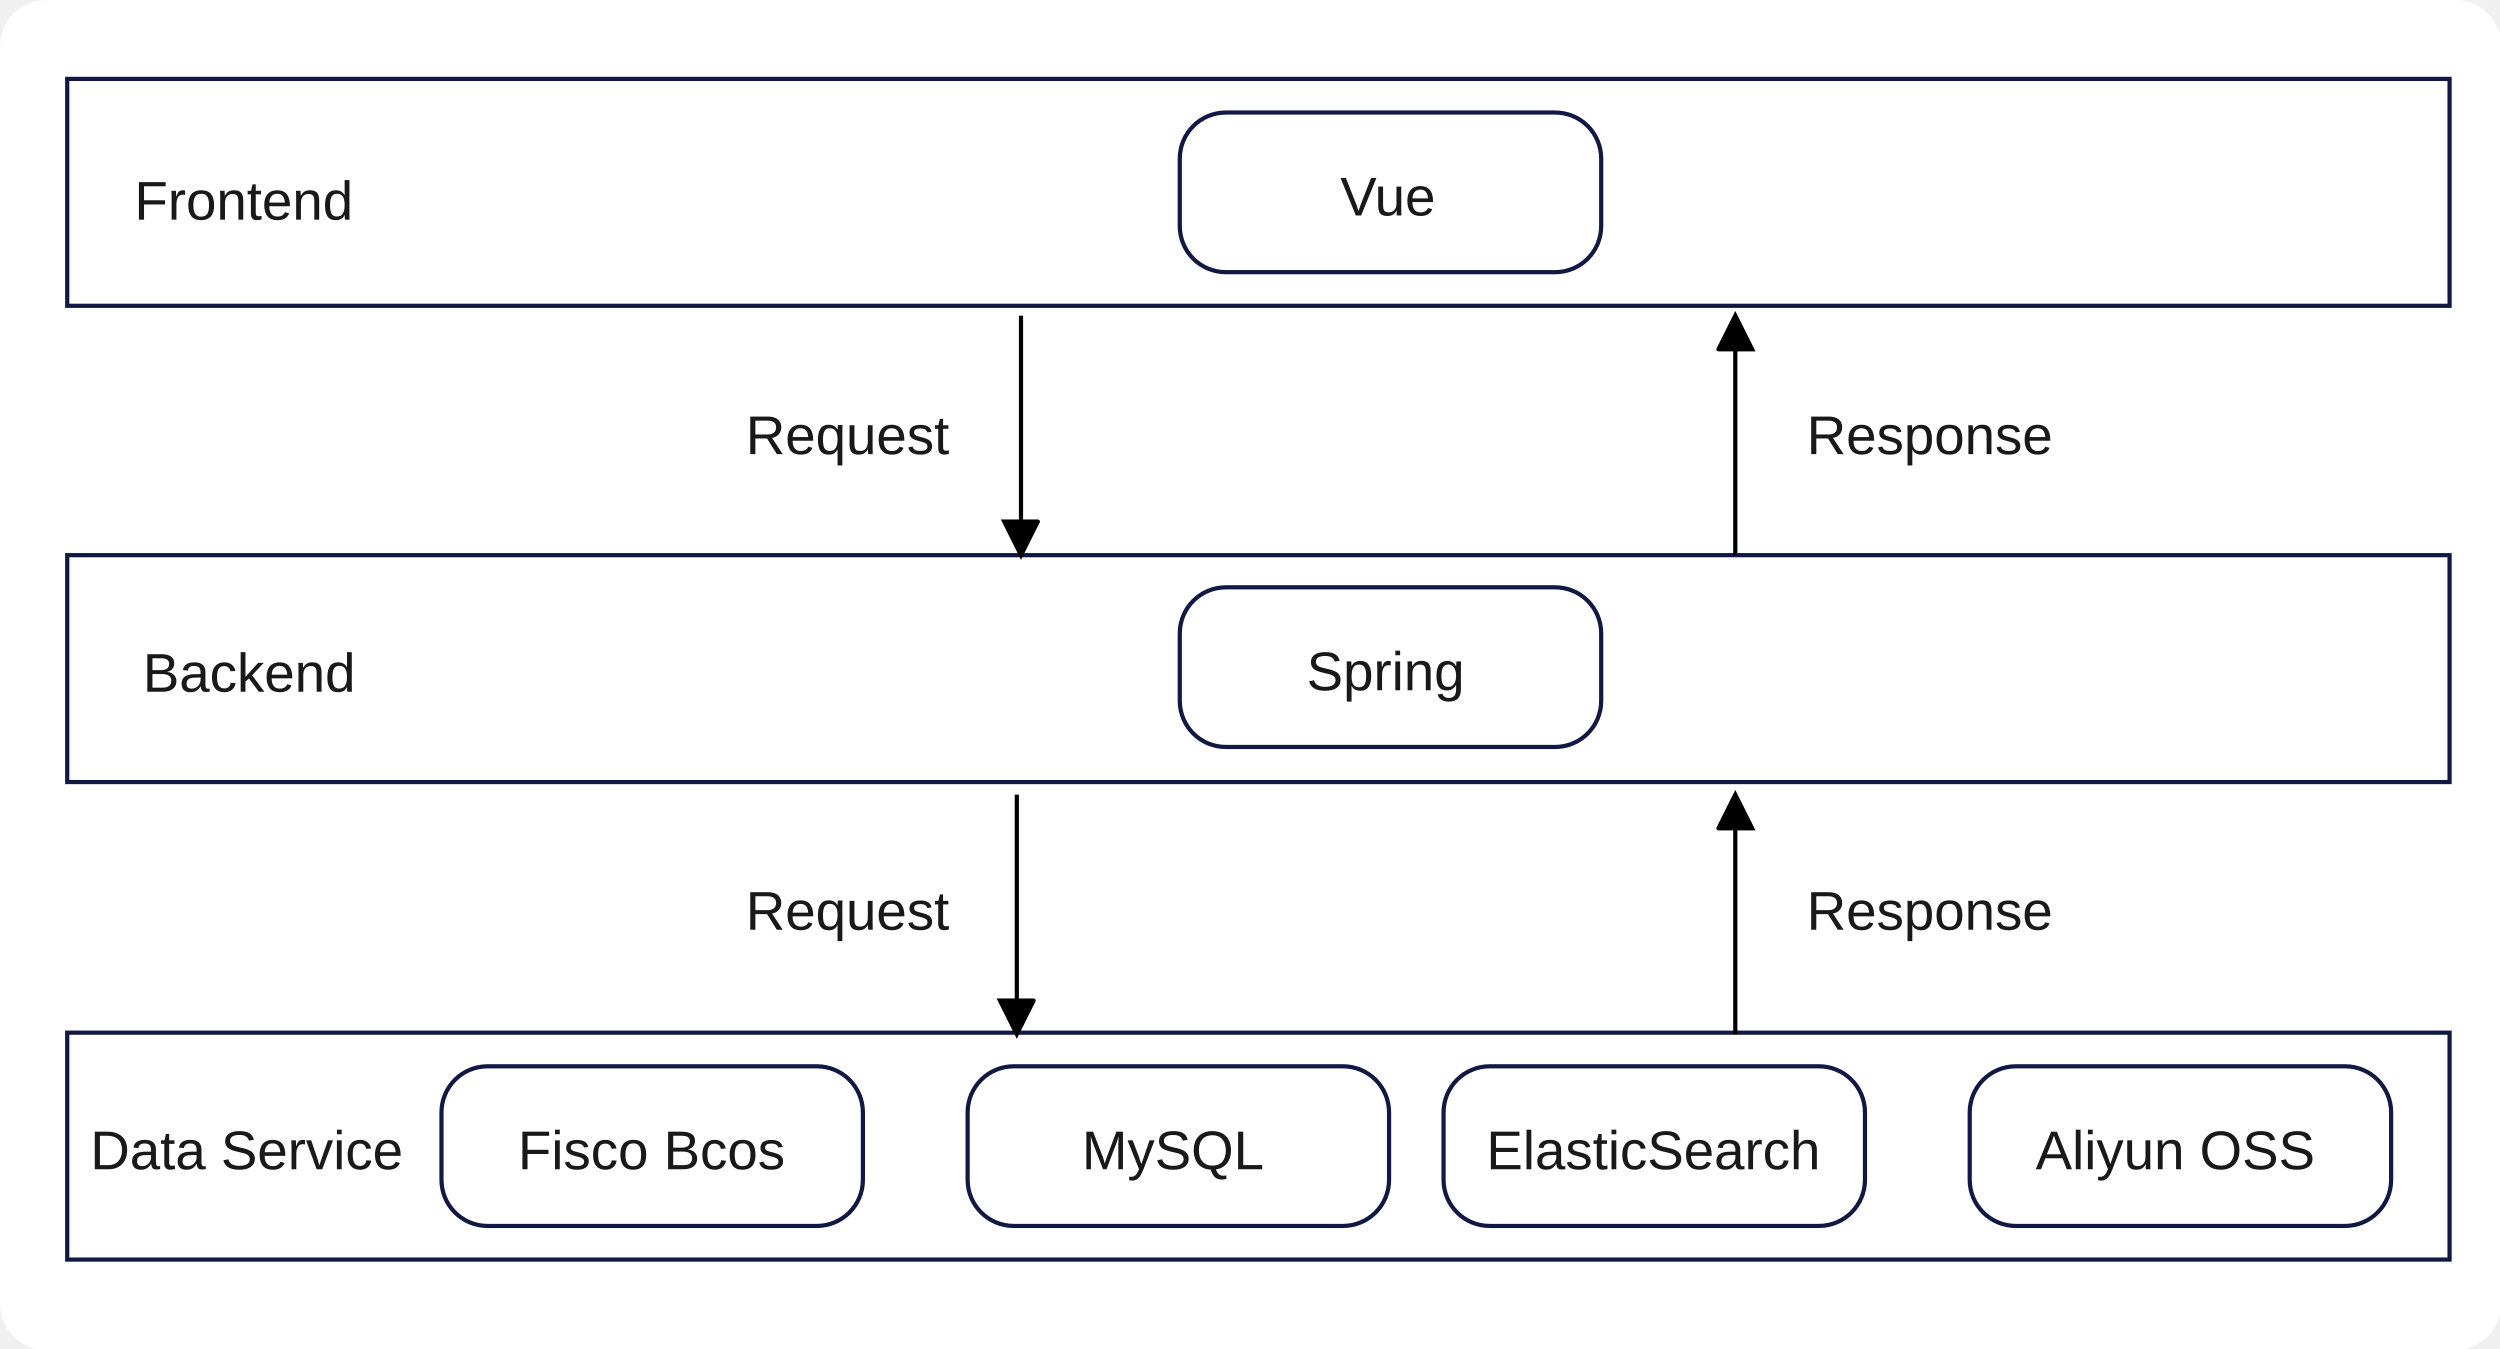
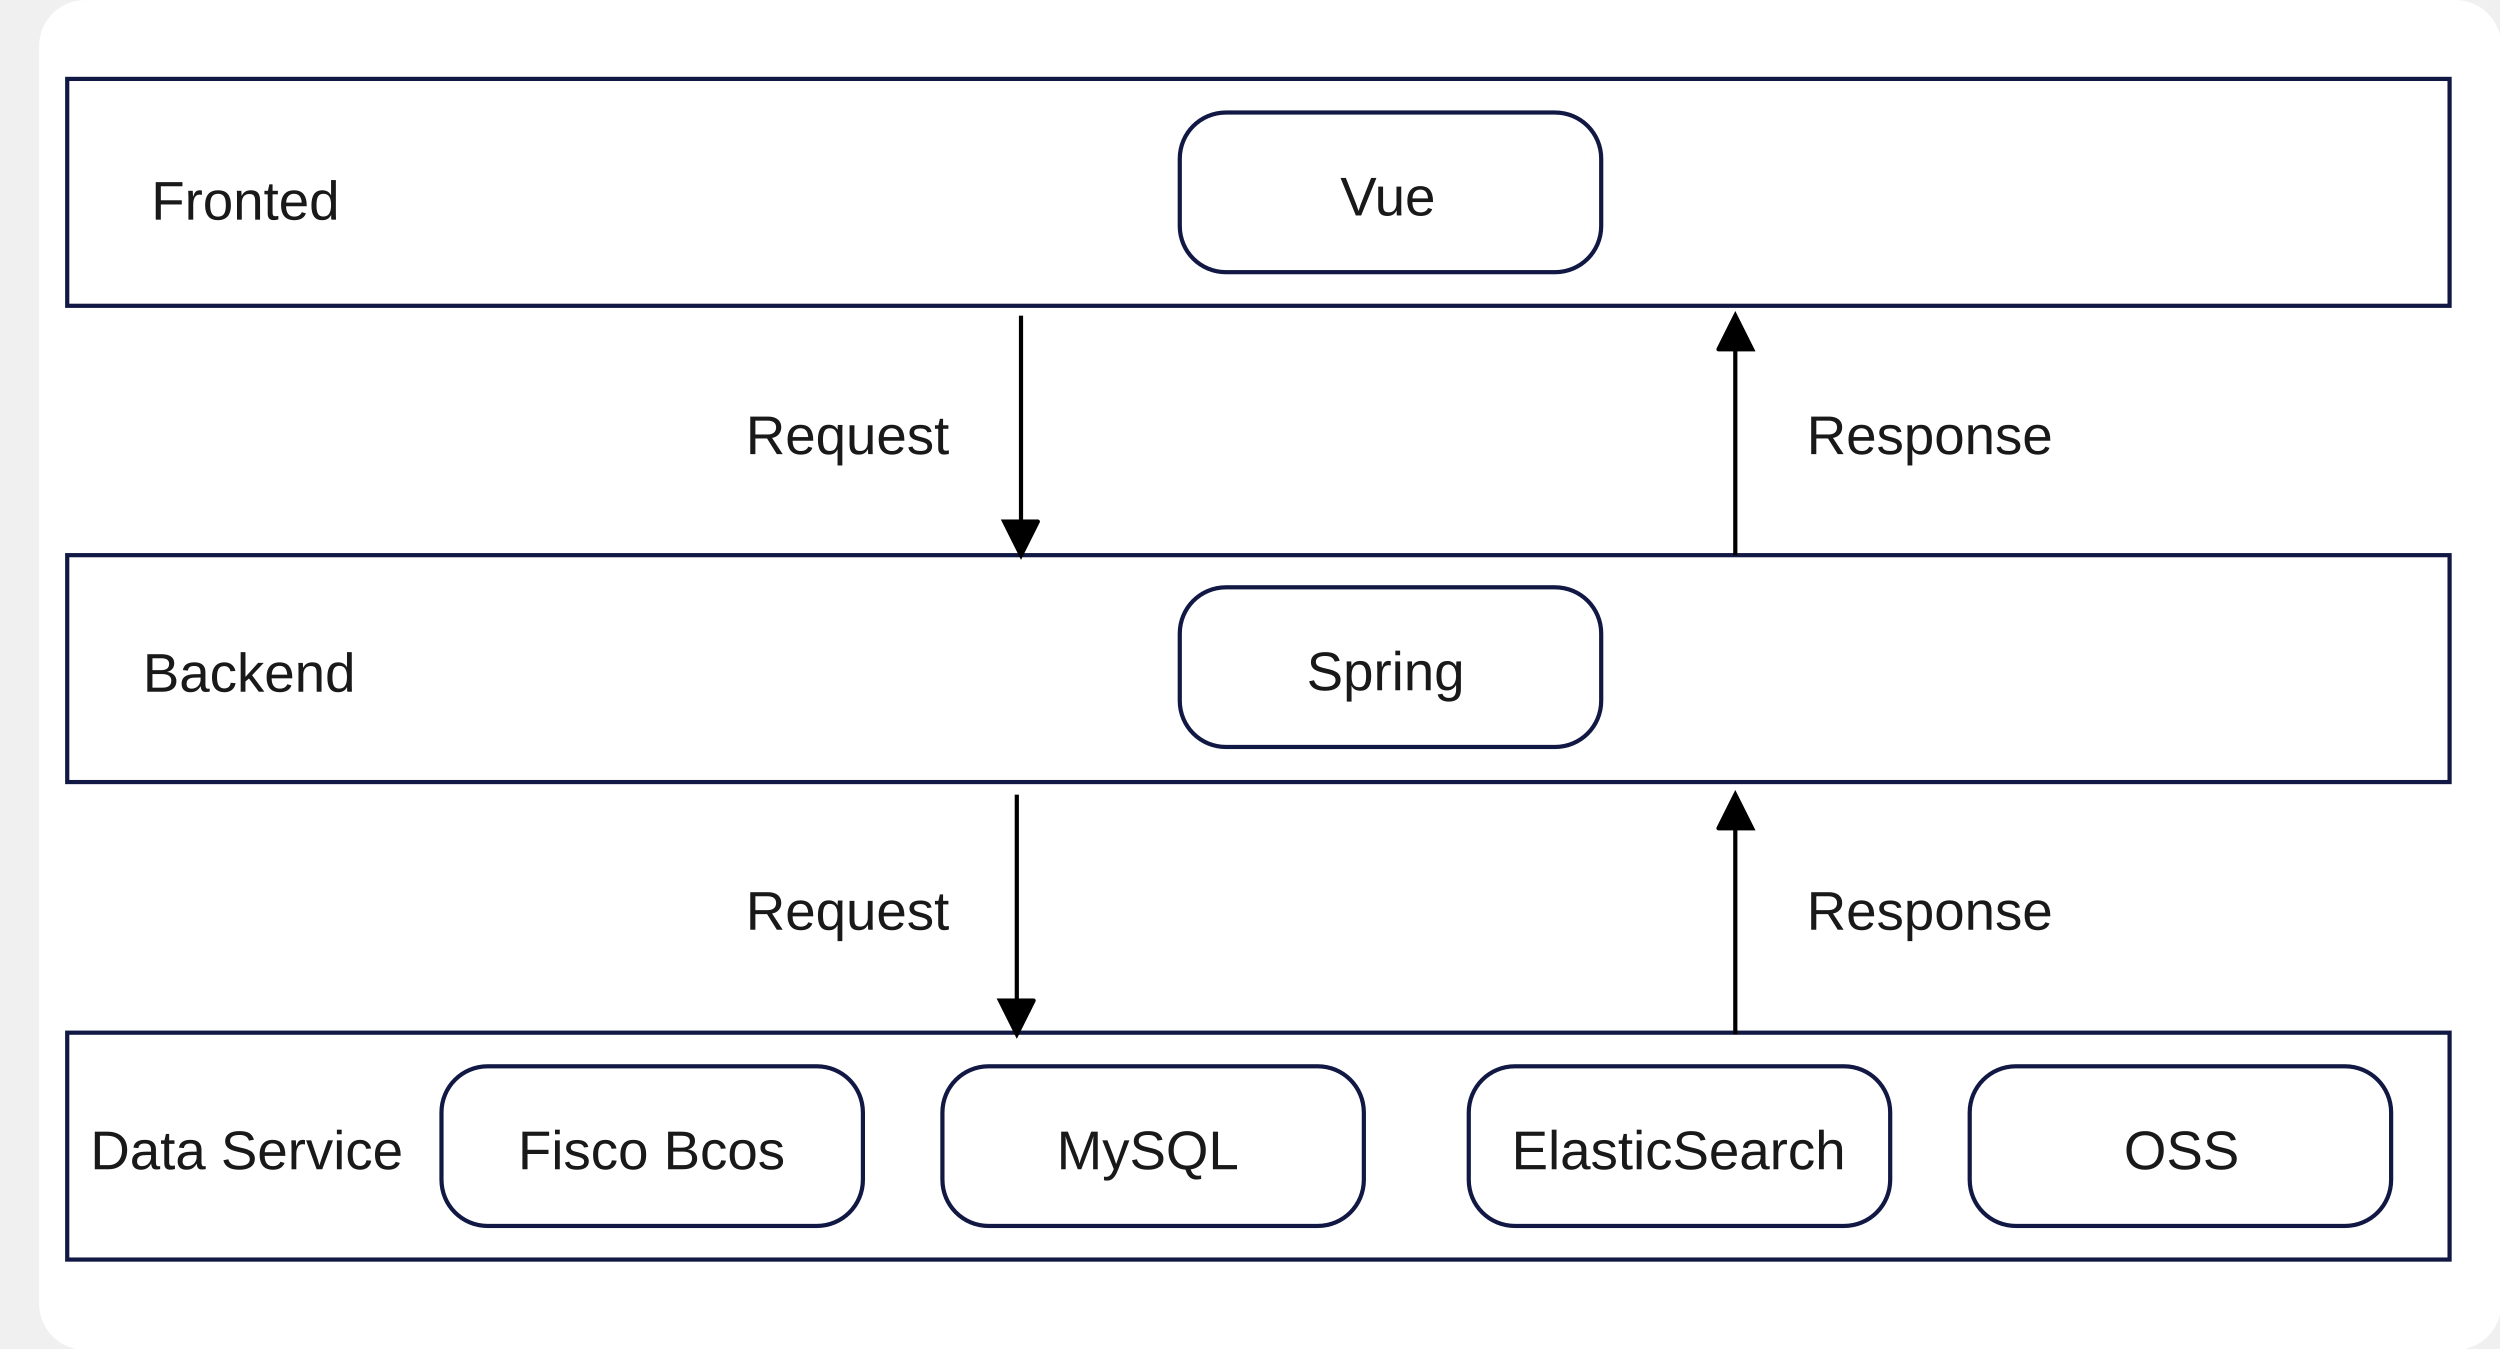
- <svg xmlns="http://www.w3.org/2000/svg" height="321" width="595" viewBox="0 0 595 321">
-   <defs />
+ <svg xmlns="http://www.w3.org/2000/svg" xmlns:ns1="https://www.edrawsoft.cn/xml/2017/SVGExtensions/" width="595" viewBox="0 0 595 321" height="321">
+   <defs>
+     <marker id="edrawArrow_4_1" refY="5" markerUnits="userSpaceOnUse" ns1:arrow="4" orient="auto-start-reverse" markerWidth="12" markerHeight="12" refX="1">
+       <path stroke-width="1" stroke-linecap="round" fill="context-stroke" stroke="context-stroke" d="M1.0,1.0L9.0,5.0L1.0,9.0L1.0,1.0" />
+     </marker>
+   </defs>
  <g transform="translate(-274.00,-207.87)">
-     <path fill-rule="nonzero" id="shape1" d="M595.3,310.3L595.3,11.0C595.3,4.9,590.4,.0,584.3,.0L11.0,.0C4.9,.0,.0,4.9,.0,11.0L.0,310.3C.0,316.3,4.9,321.3,11.0,321.3L584.3,321.3C590.4,321.3,595.3,316.3,595.3,310.3z" fill="#ffffff" transform="translate(274,207.874)" />
-     <path fill-rule="nonzero" stroke-width="1" id="shape2" d="M567.0,54.0L567.0,.0L.0,.0L.0,54.0L567.0,54.0z" fill="#ffffff" stroke="#101843" transform="translate(290,453.648)" />
-     <path fill-rule="nonzero" stroke-width="1" id="shape3" d="M567.0,54.0L567.0,.0L.0,.0L.0,54.0L567.0,54.0z" fill="#ffffff" stroke="#101843" transform="translate(290,340)" />
-     <path fill-rule="nonzero" stroke-width="1" id="shape4" d="M567.0,54.0L567.0,.0L.0,.0L.0,54.0L567.0,54.0z" fill="#ffffff" stroke="#101843" transform="translate(290,226.651)" />
+     <path id="shape1" transform="translate(283.3071,207.874)" fill="#ffffff" fill-rule="nonzero" d="M586.0,310.3L586.0,11.0C586.0,4.9,581.1,.0,575.0,.0L11.0,.0C4.9,.0,.0,4.9,.0,11.0L.0,310.3C.0,316.3,4.9,321.3,11.0,321.3L575.0,321.3C581.1,321.3,586.0,316.3,586.0,310.3z" />
+     <path id="shape2" stroke-width="1" transform="translate(290,453.648)" fill="#ffffff" fill-rule="nonzero" stroke="#101843" d="M567.0,54.0L567.0,.0L.0,.0L.0,54.0L567.0,54.0z" />
+     <path id="shape3" stroke-width="1" transform="translate(290,340)" fill="#ffffff" fill-rule="nonzero" stroke="#101843" d="M567.0,54.0L567.0,.0L.0,.0L.0,54.0L567.0,54.0z" />
+     <path id="shape4" stroke-width="1" transform="translate(290,226.651)" fill="#ffffff" fill-rule="nonzero" stroke="#101843" d="M567.0,54.0L567.0,.0L.0,.0L.0,54.0L567.0,54.0z" />
    <g id="shape5" transform="translate(554.7854,234.651)">
-       <path fill-rule="nonzero" stroke-width="1" d="M100.3,27.0L100.3,11.0C100.3,4.9,95.4,.0,89.3,.0L11.0,.0C4.9,.0,.0,4.9,.0,11.0L.0,27.0C.0,33.1,4.9,38.0,11.0,38.0L89.3,38.0C95.4,38.0,100.3,33.1,100.3,27.0z" fill="#ffffff" stroke="#101843" />
-       <text xml:space="preserve" style="fill:#191919;font-family:微软雅黑,PingFang SC,Mircrosoft YaHei,Arial;font-size:13px">
-         <tspan textLength="24.0" y="24.5" x="38.2">Vue</tspan>
+       <path stroke-width="1" fill="#ffffff" fill-rule="nonzero" stroke="#101843" d="M100.3,27.0L100.3,11.0C100.3,4.9,95.4,.0,89.3,.0L11.0,.0C4.9,.0,.0,4.9,.0,11.0L.0,27.0C.0,33.1,4.9,38.0,11.0,38.0L89.3,38.0C95.4,38.0,100.3,33.1,100.3,27.0z" />
+       <text style="fill:#191919;font-family:微软雅黑,PingFang SC,Mircrosoft YaHei,Arial;font-size:13px" xml:space="preserve">
+         <tspan x="38.2" textLength="24.0" y="24.5">Vue</tspan>
      </text>
    </g>
    <g id="shape6" transform="translate(554.7854,347.651)">
-       <path fill-rule="nonzero" stroke-width="1" d="M100.3,27.0L100.3,11.0C100.3,4.9,95.4,.0,89.3,.0L11.0,.0C4.9,.0,.0,4.9,.0,11.0L.0,27.0C.0,33.1,4.9,38.0,11.0,38.0L89.3,38.0C95.4,38.0,100.3,33.1,100.3,27.0z" fill="#ffffff" stroke="#101843" />
-       <text xml:space="preserve" style="fill:#191919;font-family:微软雅黑,PingFang SC,Mircrosoft YaHei,Arial;font-size:13px">
-         <tspan textLength="40.0" y="24.5" x="30.2">Spring</tspan>
+       <path stroke-width="1" fill="#ffffff" fill-rule="nonzero" stroke="#101843" d="M100.3,27.0L100.3,11.0C100.3,4.9,95.4,.0,89.3,.0L11.0,.0C4.9,.0,.0,4.9,.0,11.0L.0,27.0C.0,33.1,4.9,38.0,11.0,38.0L89.3,38.0C95.4,38.0,100.3,33.1,100.3,27.0z" />
+       <text style="fill:#191919;font-family:微软雅黑,PingFang SC,Mircrosoft YaHei,Arial;font-size:13px" xml:space="preserve">
+         <tspan x="30.2" textLength="40.0" y="24.5">Spring</tspan>
      </text>
    </g>
-     <g id="shape7" transform="translate(617.5644,461.648)">
-       <path fill-rule="nonzero" stroke-width="1" d="M100.3,27.0L100.3,11.0C100.3,4.9,95.4,.0,89.3,.0L11.0,.0C4.9,.0,.0,4.9,.0,11.0L.0,27.0C.0,33.1,4.9,38.0,11.0,38.0L89.3,38.0C95.4,38.0,100.3,33.1,100.3,27.0z" fill="#ffffff" stroke="#101843" />
-       <text xml:space="preserve" style="fill:#191919;font-family:微软雅黑,PingFang SC,Mircrosoft YaHei,Arial;font-size:13px">
-         <tspan textLength="80.0" y="24.5" x="10.2">ElasticSearch</tspan>
+     <g id="shape7" transform="translate(623.5644,461.648)">
+       <path stroke-width="1" fill="#ffffff" fill-rule="nonzero" stroke="#101843" d="M100.3,27.0L100.3,11.0C100.3,4.9,95.4,.0,89.3,.0L11.0,.0C4.9,.0,.0,4.9,.0,11.0L.0,27.0C.0,33.1,4.9,38.0,11.0,38.0L89.3,38.0C95.4,38.0,100.3,33.1,100.3,27.0z" />
+       <text style="fill:#191919;font-family:微软雅黑,PingFang SC,Mircrosoft YaHei,Arial;font-size:13px" xml:space="preserve">
+         <tspan x="10.2" textLength="80.0" y="24.5">ElasticSearch</tspan>
      </text>
    </g>
    <g id="shape8" transform="translate(742.7894,461.648)">
-       <path fill-rule="nonzero" stroke-width="1" d="M100.3,27.0L100.3,11.0C100.3,4.9,95.4,.0,89.3,.0L11.0,.0C4.9,.0,.0,4.9,.0,11.0L.0,27.0C.0,33.1,4.9,38.0,11.0,38.0L89.3,38.0C95.4,38.0,100.3,33.1,100.3,27.0z" fill="#ffffff" stroke="#101843" />
-       <text xml:space="preserve" style="fill:#191919;font-family:微软雅黑,PingFang SC,Mircrosoft YaHei,Arial;font-size:13px">
-         <tspan textLength="69.0" y="24.5" x="15.7">Aliyun OSS</tspan>
+       <path stroke-width="1" fill="#ffffff" fill-rule="nonzero" stroke="#101843" d="M100.3,27.0L100.3,11.0C100.3,4.9,95.4,.0,89.3,.0L11.0,.0C4.9,.0,.0,4.9,.0,11.0L.0,27.0C.0,33.1,4.9,38.0,11.0,38.0L89.3,38.0C95.4,38.0,100.3,33.1,100.3,27.0z" />
+       <text style="fill:#191919;font-family:微软雅黑,PingFang SC,Mircrosoft YaHei,Arial;font-size:13px" xml:space="preserve">
+         <tspan x="36.7" textLength="27.0" y="24.5">OSS</tspan>
      </text>
    </g>
    <g id="shape9" transform="translate(379.0714,461.648)">
-       <path fill-rule="nonzero" stroke-width="1" d="M100.3,27.0L100.3,11.0C100.3,4.9,95.4,.0,89.3,.0L11.0,.0C4.9,.0,.0,4.9,.0,11.0L.0,27.0C.0,33.1,4.9,38.0,11.0,38.0L89.3,38.0C95.4,38.0,100.3,33.1,100.3,27.0z" fill="#ffffff" stroke="#101843" />
-       <text xml:space="preserve" style="fill:#191919;font-family:微软雅黑,PingFang SC,Mircrosoft YaHei,Arial;font-size:13px">
-         <tspan textLength="64.0" y="24.5" x="18.2">Fisco Bcos</tspan>
+       <path stroke-width="1" fill="#ffffff" fill-rule="nonzero" stroke="#101843" d="M100.3,27.0L100.3,11.0C100.3,4.9,95.4,.0,89.3,.0L11.0,.0C4.9,.0,.0,4.9,.0,11.0L.0,27.0C.0,33.1,4.9,38.0,11.0,38.0L89.3,38.0C95.4,38.0,100.3,33.1,100.3,27.0z" />
+       <text style="fill:#191919;font-family:微软雅黑,PingFang SC,Mircrosoft YaHei,Arial;font-size:13px" xml:space="preserve">
+         <tspan x="18.2" textLength="64.0" y="24.5">Fisco Bcos</tspan>
      </text>
    </g>
-     <g id="shape10" transform="translate(504.2964,461.648)">
-       <path fill-rule="nonzero" stroke-width="1" d="M100.3,27.0L100.3,11.0C100.3,4.9,95.4,.0,89.3,.0L11.0,.0C4.9,.0,.0,4.9,.0,11.0L.0,27.0C.0,33.1,4.9,38.0,11.0,38.0L89.3,38.0C95.4,38.0,100.3,33.1,100.3,27.0z" fill="#ffffff" stroke="#101843" />
-       <text xml:space="preserve" style="fill:#191919;font-family:微软雅黑,PingFang SC,Mircrosoft YaHei,Arial;font-size:13px">
-         <tspan textLength="46.0" y="24.5" x="27.2">MySQL</tspan>
+     <g id="shape10" transform="translate(498.2964,461.648)">
+       <path stroke-width="1" fill="#ffffff" fill-rule="nonzero" stroke="#101843" d="M100.3,27.0L100.3,11.0C100.3,4.9,95.4,.0,89.3,.0L11.0,.0C4.9,.0,.0,4.9,.0,11.0L.0,27.0C.0,33.1,4.9,38.0,11.0,38.0L89.3,38.0C95.4,38.0,100.3,33.1,100.3,27.0z" />
+       <text style="fill:#191919;font-family:微软雅黑,PingFang SC,Mircrosoft YaHei,Arial;font-size:13px" xml:space="preserve">
+         <tspan x="27.2" textLength="46.0" y="24.5">MySQL</tspan>
      </text>
    </g>
    <g id="shape11" transform="translate(274,239.651)">
-       <text xml:space="preserve" style="fill:#191919;font-family:微软雅黑,PingFang SC,Mircrosoft YaHei,Arial;font-size:13px">
-         <tspan textLength="56.0" y="20.5" x="32.0">Frontend</tspan>
+       <text style="fill:#191919;font-family:微软雅黑,PingFang SC,Mircrosoft YaHei,Arial;font-size:13px" xml:space="preserve">
+         <tspan x="36.0" textLength="48.0" y="20.5">Fronted</tspan>
      </text>
    </g>
    <g id="shape12" transform="translate(274,352)">
-       <text xml:space="preserve" style="fill:#191919;font-family:微软雅黑,PingFang SC,Mircrosoft YaHei,Arial;font-size:13px">
-         <tspan textLength="52.0" y="20.5" x="34.0">Backend</tspan>
+       <text style="fill:#191919;font-family:微软雅黑,PingFang SC,Mircrosoft YaHei,Arial;font-size:13px" xml:space="preserve">
+         <tspan x="34.0" textLength="52.0" y="20.5">Backend</tspan>
      </text>
    </g>
    <g id="shape13" transform="translate(274,465.648)">
-       <text xml:space="preserve" style="fill:#191919;font-family:微软雅黑,PingFang SC,Mircrosoft YaHei,Arial;font-size:13px">
-         <tspan textLength="77.0" y="20.5" x="21.5">Data Service</tspan>
+       <text style="fill:#191919;font-family:微软雅黑,PingFang SC,Mircrosoft YaHei,Arial;font-size:13px" xml:space="preserve">
+         <tspan x="21.5" textLength="77.0" y="20.5">Data Service</tspan>
      </text>
    </g>
    <g id="shape14" transform="matrix(0,-1,1,0,517,340)">
-       <path stroke-width="1" d="M8.0,.0L57.0,.0" stroke="#000000" fill="none" />
-       <path stroke-linecap="round" stroke-width="1" d="M8.0,4.0L.0,.0L8.0,-4.0L8.0,4.0" fill="#000000" stroke="#000000" />
+       <path stroke-width="1" fill="none" marker-start="url(#edrawArrow_4_1)" stroke="#000000" d="M8.0,.0L57.0,.0" />
    </g>
    <g id="shape15" transform="matrix(0,1,-1,0,687,283)">
-       <path stroke-width="1" d="M8.0,.0L57.0,.0" stroke="#000000" fill="none" />
-       <path stroke-linecap="round" stroke-width="1" d="M8.0,4.0L.0,.0L8.0,-4.0L8.0,4.0" fill="#000000" stroke="#000000" />
+       <path stroke-width="1" fill="none" marker-start="url(#edrawArrow_4_1)" stroke="#000000" d="M8.0,.0L57.0,.0" />
    </g>
    <g id="shape16" transform="matrix(0,-1,1,0,516,454)">
-       <path stroke-width="1" d="M8.0,.0L57.0,.0" stroke="#000000" fill="none" />
-       <path stroke-linecap="round" stroke-width="1" d="M8.0,4.0L.0,.0L8.0,-4.0L8.0,4.0" fill="#000000" stroke="#000000" />
+       <path stroke-width="1" fill="none" marker-start="url(#edrawArrow_4_1)" stroke="#000000" d="M8.0,.0L57.0,.0" />
    </g>
    <g id="shape17" transform="translate(416,295.451)">
-       <text xml:space="preserve" style="fill:#191919;font-family:微软雅黑,PingFang SC,Mircrosoft YaHei,Arial;font-size:13px">
-         <tspan textLength="49.0" y="20.5" x="35.5">Request</tspan>
+       <text style="fill:#191919;font-family:微软雅黑,PingFang SC,Mircrosoft YaHei,Arial;font-size:13px" xml:space="preserve">
+         <tspan x="35.5" textLength="49.0" y="20.5">Request</tspan>
      </text>
    </g>
    <g id="shape18" transform="translate(673,295.451)">
-       <text xml:space="preserve" style="fill:#191919;font-family:微软雅黑,PingFang SC,Mircrosoft YaHei,Arial;font-size:13px">
-         <tspan textLength="58.0" y="20.5" x="31.0">Response</tspan>
+       <text style="fill:#191919;font-family:微软雅黑,PingFang SC,Mircrosoft YaHei,Arial;font-size:13px" xml:space="preserve">
+         <tspan x="31.0" textLength="58.0" y="20.5">Response</tspan>
      </text>
    </g>
    <g id="shape19" transform="translate(416,408.649)">
-       <text xml:space="preserve" style="fill:#191919;font-family:微软雅黑,PingFang SC,Mircrosoft YaHei,Arial;font-size:13px">
-         <tspan textLength="49.0" y="20.5" x="35.5">Request</tspan>
+       <text style="fill:#191919;font-family:微软雅黑,PingFang SC,Mircrosoft YaHei,Arial;font-size:13px" xml:space="preserve">
+         <tspan x="35.5" textLength="49.0" y="20.5">Request</tspan>
      </text>
    </g>
    <g id="shape20" transform="matrix(0,1,-1,0,687,397)">
-       <path stroke-width="1" d="M8.0,.0L57.0,.0" stroke="#000000" fill="none" />
-       <path stroke-linecap="round" stroke-width="1" d="M8.0,4.0L.0,.0L8.0,-4.0L8.0,4.0" fill="#000000" stroke="#000000" />
+       <path stroke-width="1" fill="none" marker-start="url(#edrawArrow_4_1)" stroke="#000000" d="M8.0,.0L57.0,.0" />
    </g>
    <g id="shape21" transform="translate(673,408.649)">
-       <text xml:space="preserve" style="fill:#191919;font-family:微软雅黑,PingFang SC,Mircrosoft YaHei,Arial;font-size:13px">
-         <tspan textLength="58.0" y="20.5" x="31.0">Response</tspan>
+       <text style="fill:#191919;font-family:微软雅黑,PingFang SC,Mircrosoft YaHei,Arial;font-size:13px" xml:space="preserve">
+         <tspan x="31.0" textLength="58.0" y="20.5">Response</tspan>
      </text>
    </g>
  </g>
</svg>
